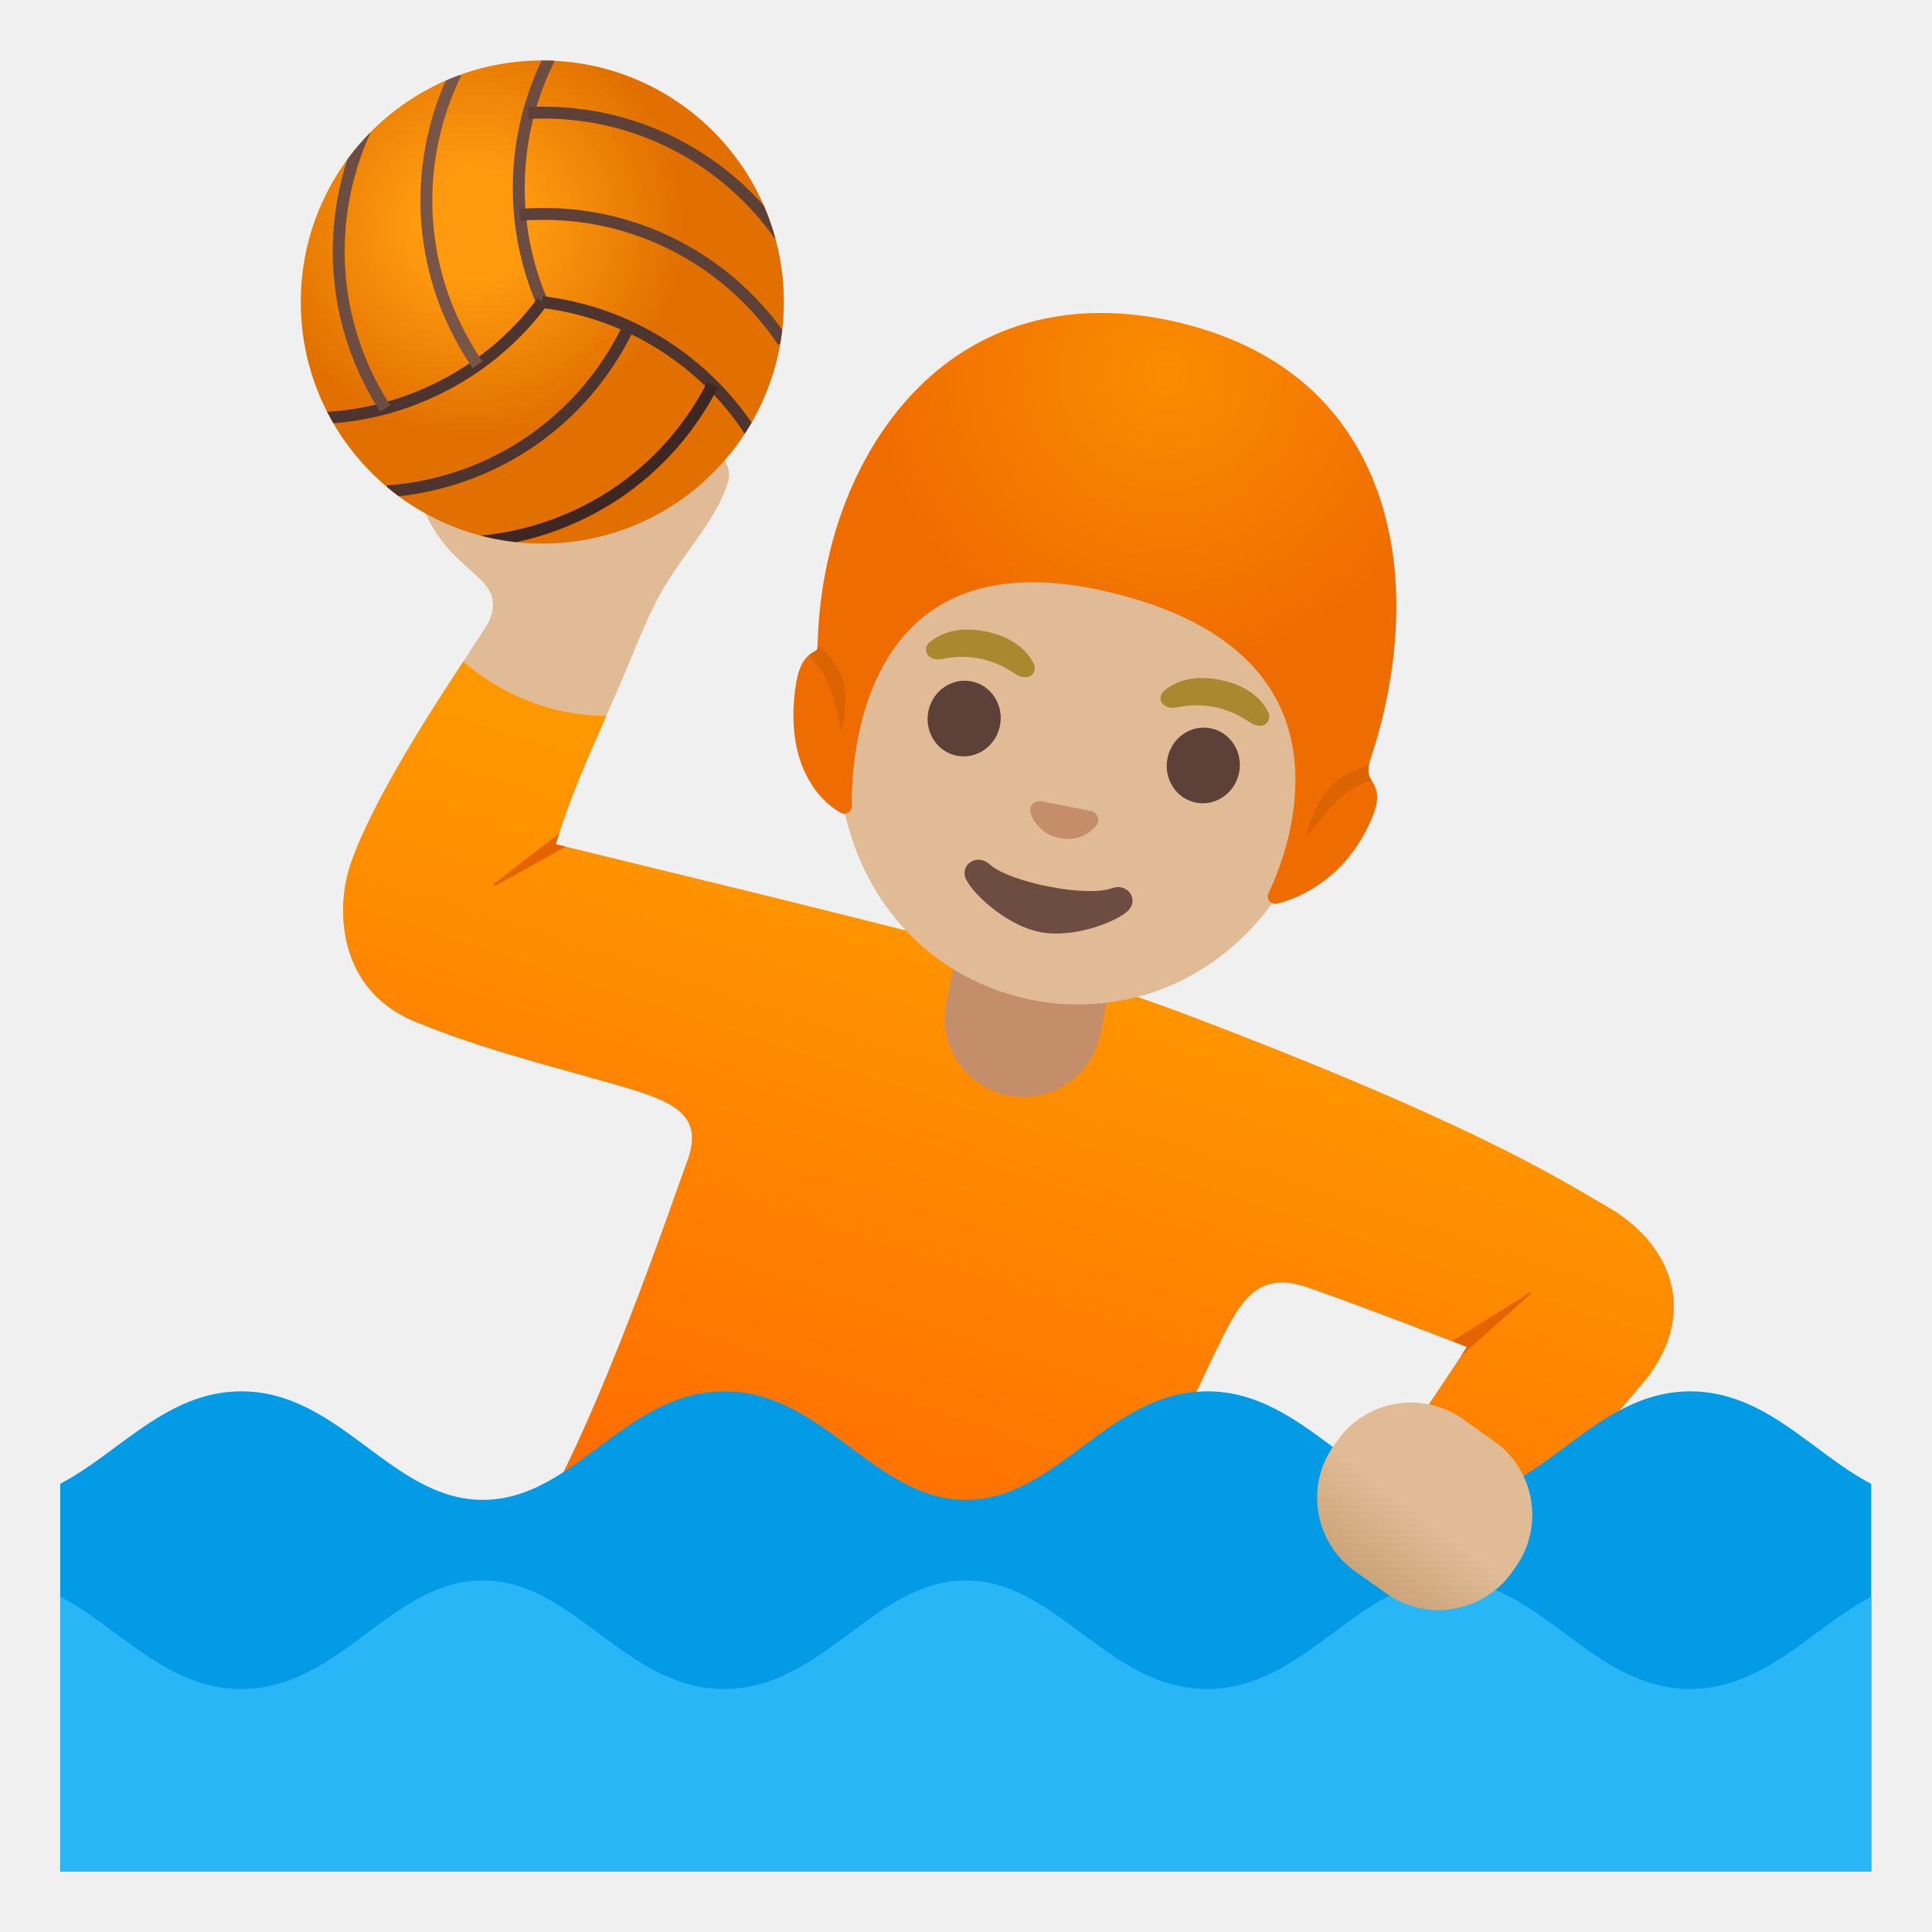
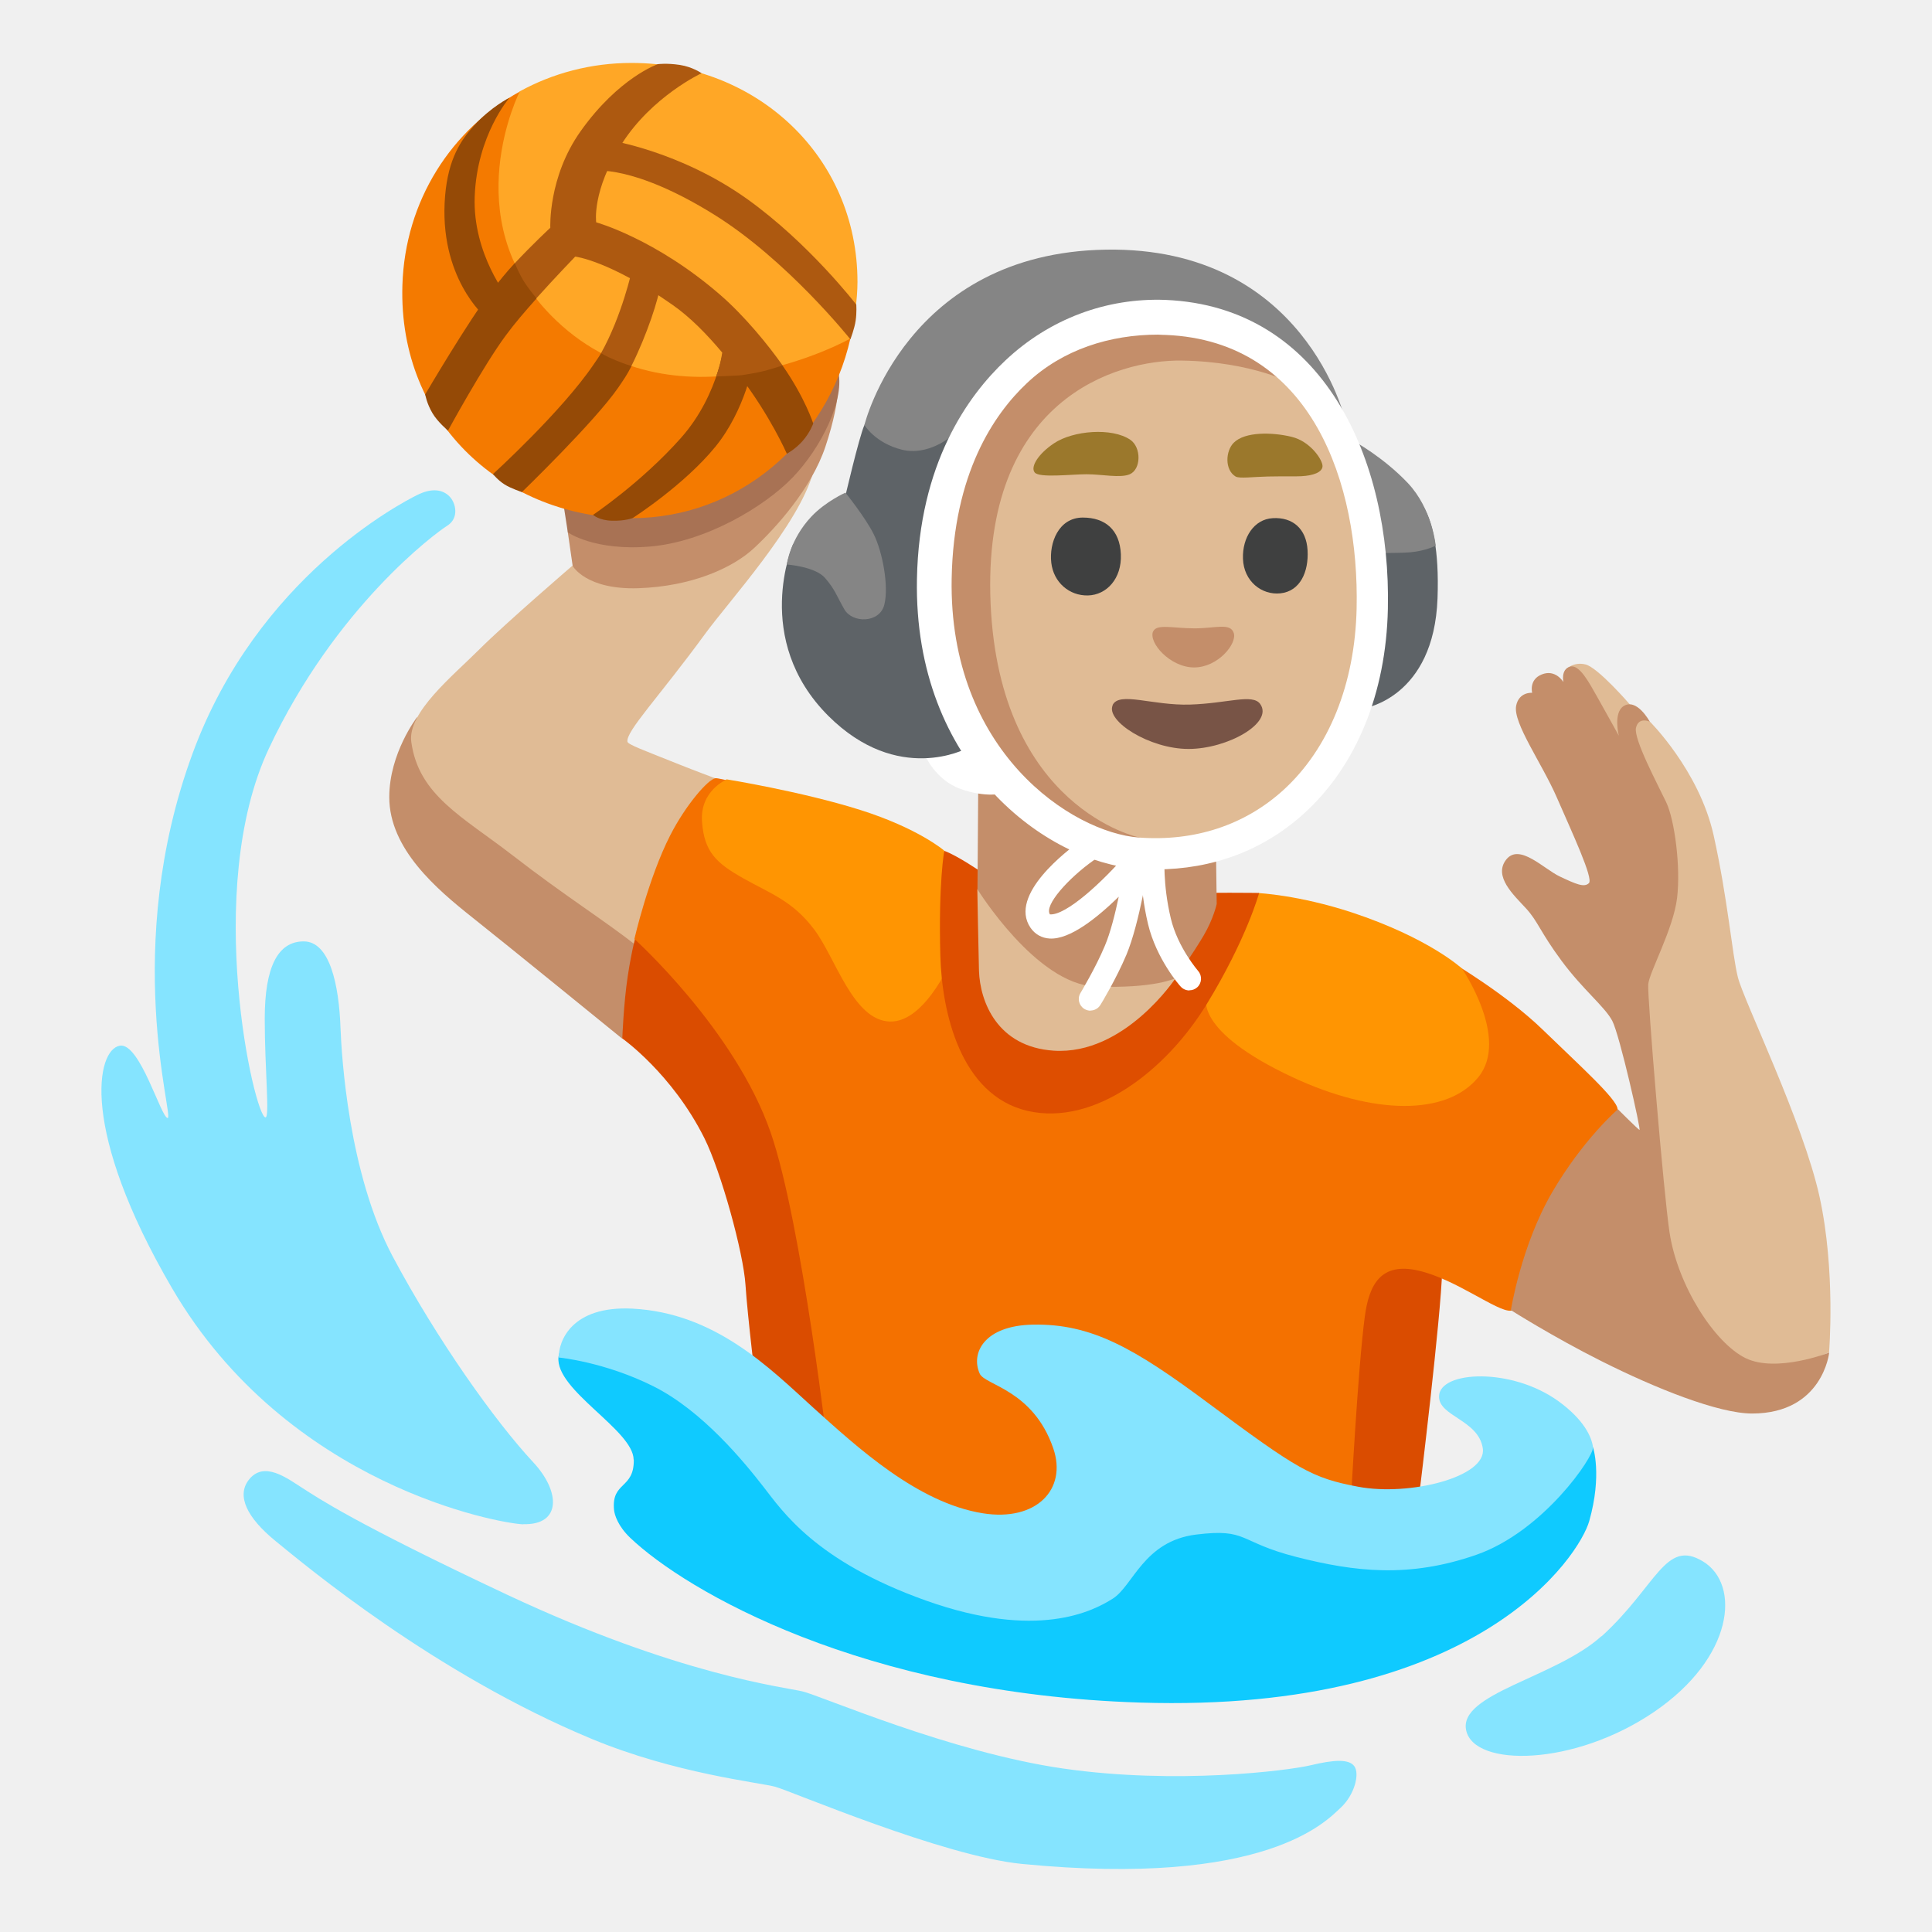
- <svg xmlns="http://www.w3.org/2000/svg" xmlns:xlink="http://www.w3.org/1999/xlink" version="1.1" id="Layer_1" x="0px" y="0px" viewBox="0 0 128 128" style="enable-background:new 0 0 128 128;" xml:space="preserve">
-   <linearGradient id="body_1_" gradientUnits="userSpaceOnUse" x1="60.452" y1="44.724" x2="71.336" y2="73.468" gradientTransform="matrix(1 0 0 -1 0 128)">
-     <stop offset="0" style="stop-color:#CCA47A" />
-     <stop offset="0.5" style="stop-color:#E0BB95" />
-   </linearGradient>
-   <path id="body" style="fill:url(#body_1_);" d="M109.07,91.34c-0.09,0.12-10.18,11.85-10.18,11.85l-7.23-5.65l5.12-7.68l0.41-0.62  c0,0-0.36-0.15-0.97-0.4c-2.33-0.94-8.28-3.3-10.97-3.93c-3.5-0.82-4.35,1.14-5.61,4.24c-2.73,6.69-6.25,16.3-6.25,16.3  c-12.53-1.42-25.42-3.77-38.02-4.32c4.24-6.87,9.39-22.16,10.14-24.15c1.36-3.59-1.52-4.22-6.26-5.56  c-3.47-0.98-7.74-2.08-11.76-3.74c-5.25-2.17-5.24-7.69-4.25-10.5c2.09-5.95,8.86-15.24,9.2-16.1c1.13-2.9-2.37-2.9-4.25-7.06  c-0.81-1.81-0.02-3.47,1-5.17c1.25-2.08,3.77-3.01,6.17-3.38c2.42-0.36,4.97-0.29,7.19,0.72c0.47,0.22,1.1,0.42,1.5,0.77  c0.36,0.33,0.41,0.71,0.87,0.91c0.58,0.25,1.17-0.05,1.77,0.35c0.46,0.31,0.8,0.81,0.95,1.33c0.27,0.87,0.87,1.52,0.6,2.38  c-0.83,2.67-3.04,4.72-4.6,7.62c-0.97,1.79-1.66,3.72-2.47,5.59c-1.43,3.3-3.02,6.63-4.12,10.07c-0.08,0.24-0.16,0.48-0.23,0.72  c0,0,0.24,0.06,0.67,0.16c2.71,0.67,13.06,3.17,20,4.92c7.36,1.85,13.93,3.5,20.88,6.12c19.72,7.46,25.23,11.18,28.08,12.8  C110.49,82.22,112.66,86.68,109.07,91.34z" />
-   <g id="swimsuit">
-     <linearGradient id="SVGID_1_" gradientUnits="userSpaceOnUse" x1="75.23" y1="80.299" x2="57.648" y2="27.136" gradientTransform="matrix(1 0 0 -1 0 128)">
-       <stop offset="0" style="stop-color:#FFA000" />
-       <stop offset="0.341" style="stop-color:#FF9300" />
-       <stop offset="0.972" style="stop-color:#FF7100" />
-       <stop offset="1" style="stop-color:#FF6F00" />
-     </linearGradient>
-     <path style="fill:url(#SVGID_1_);" d="M106.45,79.93c-2.85-1.62-8.36-5.33-28.08-12.79c-6.94-2.62-13.51-4.27-20.88-6.12   c-8.04-2.03-20.67-5.06-20.67-5.08c0.87-2.9,2.11-5.72,3.35-8.51c-0.76-0.01-1.52-0.06-2.28-0.19c-2.77-0.47-5.22-1.69-7.19-3.41   c-2.24,3.4-5.99,9.19-7.45,13.36c-0.99,2.82-1,8.33,4.25,10.5c4.02,1.66,8.29,2.76,11.76,3.74c4.74,1.34,7.62,1.97,6.26,5.56   c-0.75,1.99-5.89,17.28-10.14,24.15c12.61,0.55,25.49,2.89,38.03,4.32c0,0,3.95-9.35,7.1-15.86c1.54-3.19,2.67-5.49,6.07-4.32   c3.09,1.06,10.64,3.97,10.63,3.97l-5.53,8.3l7.23,5.65c0,0,10.09-11.72,10.18-11.85C112.66,86.68,110.49,82.22,106.45,79.93z" />
+ <svg xmlns="http://www.w3.org/2000/svg" version="1.1" id="a" x="0px" y="0px" viewBox="0 0 128 128" style="enable-background:new 0 0 128 128;" xml:space="preserve">
+   <ellipse style="fill:#C48E6A;" cx="76.37" cy="38.86" rx="14.59" ry="17.71" />
+   <path style="fill:#C48E6A;" d="M36.87,50.59l-9.25-3.06c0,0-1.83,2.38-1.83,5.28c0,3.43,3.13,6.09,5.5,7.97s9.94,8.04,9.94,8.04  l4.02-7.21l-8.38-11V50.59z" />
+   <path style="fill:#E0BB95;" d="M43.25,37.03l-5.27,0.4c0,0-4.48,3.85-6.23,5.6s-4.77,4.18-4.5,6.13c0.49,3.54,3.39,4.94,6.7,7.5  c3.59,2.78,5.98,4.23,8.37,6.11c1.93,1.51,5.11-11.19,5.11-11.19s-1.54-0.57-3.1-1.2s-2.73-1.05-2.76-1.24  c-0.11-0.69,2.08-2.95,5.12-7.11c1.56-2.15,6.24-7.26,7.19-10.76c0.59-2.18-10.62,5.76-10.62,5.76H43.25z" />
+   <path style="fill:#DA4C00;" d="M89.21,81.69l-2.14,18.94l6.98-1.78c0,0,1.42-11.6,1.5-14.74S89.21,81.69,89.21,81.69z" />
+   <path style="fill:#DA4C00;" d="M51.98,64.32l-9.81-2.49c0,0-0.3,0.99-0.58,2.84s-0.36,4.13-0.36,4.13s3.29,2.32,5.43,6.59  c1.11,2.22,2.59,7.59,2.73,9.73s0.73,6.96,0.73,6.96l5.77,5.41l4.84-23.85l-8.76-9.33L51.98,64.32z" />
+   <path style="fill:#F47100;" d="M105.66,83.83c0,0-4.63,2.94-5.56,3.01s-3.63-2.09-6.13-2.66c-2.49-0.57-3.27,0.93-3.55,3.06  c-0.46,3.45-0.93,12.39-0.93,12.39l-26.06,3.27l-8.49-6.1c0,0-1.8-15.78-3.89-21.79c-2.36-6.8-9.02-12.8-9.02-12.8  s0.93-4.05,2.38-6.88c1-1.96,2.49-3.7,2.99-3.77s7.69,2.14,7.69,2.14l16.94,9.04l17.73,0.57l6.41,0.43c0,0,3.63,2.14,6.05,4.49  s4.91,4.58,4.95,5.25s-1.53,10.34-1.53,10.34L105.66,83.83z" />
+   <g>
+     <path style="fill:#FF9502;" d="M48.13,51.65c0,0-1.76,0.74-1.62,2.77s0.95,2.77,2.77,3.79s3.25,1.49,4.67,3.38s2.57,6.02,5.01,6.09   s4.26-4.47,4.26-4.47l-0.67-6.86c0,0-1.7-1.47-5.56-2.69c-3.86-1.22-8.87-2.03-8.87-2.03L48.13,51.65z" />
+     <path style="fill:#FF9502;" d="M81.63,60.99l-1.69,5.08c0,0-0.91,2.21,5.7,5.3c5.35,2.5,10.2,2.57,12.3,0   c2.1-2.57-1.08-7.2-1.08-7.2s-2.16-2.02-7.3-3.72c-3.54-1.16-6.17-1.28-6.17-1.28L81.63,60.99L81.63,60.99z" />
  </g>
-   <path id="water_x5F_top_1_" style="fill:#039BE5;" d="M111.99,92.18c-6.57,0-9.93,7.19-16,7.19c-6.06,0-9.43-7.19-16-7.19  s-9.93,7.19-16,7.19s-9.43-7.19-16-7.19s-9.94,7.19-16,7.19s-9.43-7.19-16-7.19c-4.98,0-8.13,4.12-12,6.12v25.69h119.98V98.31  C120.12,96.31,116.97,92.18,111.99,92.18z" />
-   <path id="water_x5F_bottom_1_" style="fill:#29B6F6;" d="M111.98,111.9c-6.57,0-9.94-7.19-16-7.19c-6.06,0-9.43,7.19-16,7.19  s-9.94-7.19-16-7.19s-9.43,7.19-16,7.19s-9.94-7.19-16-7.19s-9.43,7.19-16,7.19c-4.97,0-8.11-4.11-11.97-6.11v18.2h119.98v-18.21  C120.13,107.78,116.95,111.9,111.98,111.9z" />
-   <path id="swimsuit_x5F_shadow_1_" style="fill:#E66400;" d="M37.49,56.09l-4.64,2.58c-0.04,0.02-0.09,0.01-0.12-0.03  c-0.02-0.04-0.01-0.09,0.03-0.11l4.29-3.32c-0.08,0.24-0.16,0.48-0.23,0.72C36.82,55.93,37.06,55.99,37.49,56.09z" />
-   <path id="neck_1_" style="fill:#C48E6A;" d="M66.8,72.58L66.8,72.58c-2.82-0.55-4.66-3.29-4.11-6.11l0.92-4.69l10.22,2l-0.92,4.69  C72.36,71.29,69.62,73.13,66.8,72.58z" />
-   <g id="ball_1_">
-     <g>
-       <circle style="fill:#FF9100;" cx="35.93" cy="20.01" r="16" />
-       <radialGradient id="SVGID_2_" cx="31.241" cy="113.134" r="17.651" gradientTransform="matrix(1 0 0 -1 0 128)" gradientUnits="userSpaceOnUse">
-         <stop offset="0.209" style="stop-color:#FFA726" />
-         <stop offset="0.792" style="stop-color:#B33F00" />
-       </radialGradient>
-       <circle style="opacity:0.4;fill:url(#SVGID_2_);enable-background:new    ;" cx="35.93" cy="20.01" r="16" />
-       <g>
-         <g>
-           <defs>
-             <circle id="SVGID_3_" cx="35.93" cy="20.01" r="16" />
-           </defs>
-           <clipPath id="SVGID_4_">
-             <use xlink:href="#SVGID_3_" style="overflow:visible;" />
-           </clipPath>
-           <g style="clip-path:url(#SVGID_4_);">
-             <g>
-               <path style="fill:none;stroke:#6D4C41;stroke-width:0.787;" d="M35.92,20.02c-1-2.32-1.55-4.88-1.55-7.57        c0-3.17,0.77-6.16,2.13-8.79" />
-               <path style="fill:none;stroke:#5D4037;stroke-width:0.787;" d="M35.01,7.49c0.32-0.02,0.65-0.03,0.98-0.03        c6.49,0,12.22,3.22,15.69,8.15" />
-               <path style="fill:none;stroke:#5D4037;stroke-width:0.787;" d="M34.45,14.23c0.51-0.04,1.02-0.06,1.54-0.06        c6.62,0,12.46,3.35,15.9,8.46" />
-             </g>
-             <g>
-               <path style="fill:none;stroke:#4E342E;stroke-width:0.787;" d="M35.9,20.01c2.51,0.3,5.01,1.1,7.33,2.44        c2.74,1.58,4.95,3.75,6.55,6.24" />
-               <path style="fill:none;stroke:#3E2723;stroke-width:0.787;" d="M47.21,25.5c-0.15,0.29-0.3,0.58-0.47,0.86        c-3.24,5.62-8.9,8.97-14.9,9.52" />
-               <path style="fill:none;stroke:#4E342E;stroke-width:0.787;" d="M41.65,21.64c-0.22,0.46-0.46,0.92-0.72,1.37        c-3.31,5.73-9.13,9.11-15.27,9.54" />
-             </g>
-             <g>
-               <path style="fill:none;stroke:#4E342E;stroke-width:0.787;" d="M35.92,20.01c-1.51,2.03-3.45,3.79-5.78,5.13        c-2.75,1.58-5.72,2.41-8.68,2.55" />
-               <path style="fill:none;stroke:#6D4C41;stroke-width:0.787;" d="M25.52,27.06c-0.18-0.27-0.35-0.55-0.51-0.83        c-3.24-5.62-3.32-12.19-0.79-17.67" />
-               <path style="fill:none;stroke:#795548;stroke-width:0.787;" d="M31.64,24.17c-0.29-0.42-0.56-0.85-0.82-1.31        c-3.31-5.73-3.32-12.47-0.63-18" />
-             </g>
-           </g>
-         </g>
-       </g>
-     </g>
+   <path style="fill:#DE4E00;" d="M62.56,56.37c0,0-0.39,2.09-0.26,6.95c0.1,3.73,1.33,9.25,5.78,10.28c4.45,1.02,9.2-2.71,11.86-7.06  s3.48-7.38,3.48-7.38s-3.69-0.05-4.36,0.05s-13.99-1.4-13.99-1.4S63.43,56.68,62.56,56.37z" />
+   <path style="fill:#E0BB95;" d="M67.41,57.44l-2.66,1.48c0,0,0.08,4.37,0.11,5.4c0.07,2.06,1.22,5.04,4.95,5.29  c4.7,0.31,8.08-4.81,8.08-4.81S67.41,57.44,67.41,57.44z" />
+   <path style="fill:#C48E6A;" d="M64.81,52.12l-0.05,6.8c0,0,3.89,6.29,7.82,6.44c3.94,0.15,5.32-0.56,5.32-0.56s1.18-1.69,1.84-2.81  s0.87-2.1,0.87-2.1l-0.05-3.68C80.56,56.21,64.81,52.12,64.81,52.12z" />
+   <path style="fill:#C48E6A;" d="M37.68,30.77l-0.06,4.5l0.32,2.22c0,0,0.87,1.6,4.37,1.48s6.22-1.33,7.64-2.65s3.8-3.92,4.74-6.74  c0.56-1.67,0.81-3.06,0.81-3.63s-6.25-2.94-6.25-2.94l-11.57,7.75L37.68,30.77z" />
+   <path style="fill:#A87254;" d="M37.31,33.27l0.31,2c0,0,1.75,1.25,5.44,0.94s7.57-2.63,9.44-4.56c1.88-1.94,3.56-5.25,3-7.19  S37.31,33.28,37.31,33.27L37.31,33.27z" />
+   <path style="fill:#0FCAFF;" d="M41.99,96.71c0.03,1.96-1.48,1.43-1.31,3.31c0.03,0.34,0.26,1.09,1.08,1.87  c3.7,3.52,15.39,10.33,33.77,10.91c22.45,0.71,29.12-9.77,29.76-12.02c0.87-3.07,0.25-4.9,0.25-4.9l-11.66,5.83L77.5,99.1  l-6.64,4.87l-13.56-2.26L45.79,91.26l-7.56-2.05c0,0-1.12-0.36-1.23,0.7c-0.22,2.2,4.95,4.83,4.98,6.79L41.99,96.71z" />
+   <path style="fill:#E0BB95;" d="M104.53,47.43l-0.8-3.06c0,0,0.48-0.55,1.31-0.35s2.94,2.65,2.94,2.65l1.32,1.13  c0,0,3.27,3.24,4.23,7.53c0.95,4.28,1.22,7.86,1.61,9.42s4.33,9.61,5.41,14.54s0.63,10.31,0.63,10.31l-4.53,1.8l-7.05-5.28  l-0.39-11.9l-1.9-11.08L104.53,47.43z" />
+   <path style="fill:#FFFFFF;" d="M61.26,49.99c0,0,0.69,1.68,2.38,2.28s2.77,0.3,2.77,0.3l-2.58-3.86L61.25,50L61.26,49.99z" />
+   <path style="fill:#5E6367;" d="M90.39,46.92c0,0,4.61-0.69,4.85-7.28s-1.93-6.99-1.93-6.99l-2.33,2.82L90.39,46.92L90.39,46.92z" />
+   <path style="fill:#5E6367;" d="M64.03,49.59c0,0-4.53,2.45-9.15-2.16c-5.08-5.08-2.34-11.36-2.34-11.36l3.4-2.92  c0,0,0.97-4.19,1.33-4.99c0.65-1.49,6.67,0.18,6.67,0.18l-2.39,10.29l2.25,8.04L64.03,49.59L64.03,49.59z" />
+   <path style="fill:#858585;" d="M57.27,28.16c0,0,0.71,1.19,2.47,1.63s3.27-0.88,3.27-0.88l6.67-6.01l4.86-1.77l7.64,0.75l4.68,4.06  l1.77,2.52l2.56,8.17c0,0,1.36,0.03,2.25-0.04c1.02-0.09,1.68-0.44,1.68-0.44S94.9,33.72,93.27,32s-3.58-2.78-3.58-2.78l-0.57-1.41  c0,0-2.65-11.49-15.86-11.27S57.27,28.16,57.27,28.16z" />
+   <g>
+     <path style="fill:#F47A00;" d="M56.34,22.43c-1.54,6.8-7.39,11.9-14.5,11.9c-8.27,0-15.46-6.19-15.18-15.43   c0.17-5.61,3.26-10.35,7.79-12.84l21.9,16.38L56.34,22.43z" />
+     <path style="fill:#FFA726;" d="M56.34,22.44c0.25-1.12,0.47-2.59,0.47-3.76c0-8.33-6.7-14.51-14.97-14.51   c-2.69,0-5.21,0.68-7.4,1.88c0,0-4.28,8.4,2.06,14.84c8.03,8.17,19.84,1.54,19.84,1.54V22.44z" />
+     <path style="fill:#954A06;" d="M48.04,22.42c0,0-0.3,3.64-2.93,6.6s-5.82,5.09-5.82,5.09s0.39,0.37,1.27,0.39s1.36-0.18,1.36-0.18   s3.41-2.18,5.49-4.74c1.96-2.41,2.57-5.64,2.45-5.6C49.86,23.98,48.04,22.42,48.04,22.42z" />
+     <path style="fill:#AD5910;" d="M51.71,25.32l0.13-1.12c-0.91-1.3-2.51-3.27-4.13-4.67c-4.29-3.72-8.21-4.8-8.21-4.8   s-0.31-2.07,1.7-5.21c2.01-3.15,5.28-4.67,5.28-4.67s-0.59-0.42-1.45-0.55s-1.45-0.05-1.45-0.05s-2.59,0.89-5.11,4.44   c-2.17,3.05-2.01,6.4-2.01,6.4s-1.2,1.11-2.37,2.37l-0.07,1.86l1.52,0.44c1.21-1.35,2.57-2.76,2.57-2.76s2.27,0.26,6.45,3.2   c1.19,0.83,2.3,1.98,3.29,3.16c0,0-0.05,0.32-0.12,0.65s-0.28,0.93-0.28,0.93s0.95-0.03,1.57-0.07L51.71,25.32L51.71,25.32z" />
+     <path style="fill:#954A06;" d="M51.84,24.21c1.5,2.15,2.04,3.85,2.04,3.85s-0.21,0.59-0.7,1.15s-1.05,0.85-1.05,0.85   s-1.08-2.49-3.14-5.18c0,0,0.76-0.11,1.37-0.24s1.49-0.43,1.49-0.43H51.84z" />
+     <path style="fill:#954A06;" d="M34.09,17.45c-0.58,0.62-1,1.16-1.56,1.87c-1.44,1.84-4.36,6.81-4.36,6.81s0.1,0.6,0.48,1.24   c0.33,0.57,1.03,1.16,1.03,1.16s2.34-4.3,3.84-6.32c0.6-0.81,1.22-1.53,2.03-2.44c0,0-0.58-0.69-0.89-1.21s-0.55-1.12-0.55-1.12   L34.09,17.45z" />
+     <path style="fill:#954A06;" d="M32.16,21.01c0,0-3.13-2.63-2.67-8.05c0.21-2.44,1.04-3.67,1.91-4.63c1.15-1.27,2.35-1.85,2.35-1.85   s-2.15,2.47-2.3,6.55c-0.14,3.83,2.23,6.72,2.23,6.72L32.16,21.01z" />
+     <path style="fill:#AD5910;" d="M39.32,11.32c0,0,2.6-0.45,7.98,2.89c4.85,3.01,9.04,8.27,9.04,8.27s0.27-0.69,0.35-1.24   s0.04-1.06,0.04-1.06s-3.13-4.07-7.25-7.01c-4.41-3.14-9.02-3.86-9.02-3.86l-1.15,2L39.32,11.32z" />
+     <path style="fill:#AD5910;" d="M41.83,24.25c1.02-2.02,1.85-4.57,1.91-5.36c0.07-1.04-1.86-1.04-1.86-1.04s-0.66,3.05-2.06,5.55   l0.64,1.14C40.46,24.54,41.83,24.25,41.83,24.25z" />
+     <path style="fill:#954A06;" d="M39.82,23.4c-0.17,0.3-0.31,0.47-0.5,0.76c-2.12,3.12-6.66,7.25-6.66,7.25s0.32,0.4,0.76,0.68   c0.44,0.28,1.16,0.51,1.16,0.51s4.82-4.66,6.38-6.92c0.36-0.53,0.57-0.82,0.88-1.43c0,0-0.43-0.12-1.08-0.39S39.83,23.4,39.82,23.4   L39.82,23.4z" />
  </g>
-   <path id="swimsuit_x5F_shadow" style="fill:#E66400;" d="M101.44,85.65c0.02,0.02,0.01,0.04-0.01,0.06l-4.65,4.15l0.41-0.62  c0,0-0.36-0.15-0.97-0.4l5.15-3.21C101.4,85.62,101.43,85.62,101.44,85.65z" />
-   <path id="head" style="fill:#E0BB95;" d="M76.44,25.19L76.44,25.19L76.44,25.19C68.06,23.54,58.53,30.99,56,43.9  c-2.52,12.84,4.24,20.75,12.39,22.35s17.4-3.18,19.91-16.02C90.84,37.32,84.83,26.83,76.44,25.19z" />
-   <g id="eyebrows">
-     <path style="fill:#AB872F;" d="M68.49,43.99c-0.32-0.68-1.17-1.74-3.16-2.15c-1.99-0.41-3.19,0.23-3.76,0.73   c-0.25,0.22-0.26,0.53-0.16,0.74c0.09,0.19,0.43,0.43,0.87,0.37c0.44-0.06,1.33-0.31,2.68-0.04c1.34,0.29,2.06,0.87,2.44,1.09   s0.79,0.15,0.95,0C68.52,44.58,68.63,44.29,68.49,43.99z" />
-     <path style="fill:#AB872F;" d="M84.03,47.2c-0.32-0.68-1.17-1.74-3.16-2.15s-3.19,0.23-3.76,0.73c-0.25,0.22-0.26,0.53-0.16,0.74   c0.09,0.19,0.43,0.43,0.87,0.37c0.44-0.06,1.33-0.31,2.68-0.04c1.34,0.29,2.06,0.87,2.44,1.09s0.79,0.15,0.95,0   C84.06,47.79,84.17,47.5,84.03,47.2z" />
+   <path style="fill:#FFFFFF;" d="M72.25,66.96c-0.14,0-0.28-0.04-0.4-0.11c-0.37-0.22-0.49-0.7-0.26-1.07c0.01-0.02,1-1.66,1.61-3.12  c0.37-0.87,0.68-2.12,0.92-3.25c-1.41,1.37-3.22,2.85-4.58,2.77c-0.52-0.03-0.97-0.28-1.27-0.72c-1.48-2.18,2.49-5.16,3.31-5.74  c0.34-0.25,0.83-0.17,1.08,0.18s0.17,0.83-0.18,1.08c-1.71,1.21-3.32,3.01-2.92,3.6c1.05,0.08,3.45-2.09,5.21-4.15  c0.23-0.26,0.6-0.34,0.91-0.2c0.32,0.14,0.5,0.48,0.45,0.82c-0.03,0.17-0.62,4.09-1.5,6.2c-0.66,1.57-1.67,3.25-1.72,3.32  c-0.14,0.24-0.4,0.38-0.66,0.38L72.25,66.96z" />
+   <path style="fill:#FFFFFF;" d="M78.8,65.62c-0.21,0-0.43-0.09-0.58-0.26c-0.07-0.07-1.61-1.83-2.16-4.14  c-0.61-2.56-0.45-4.56-0.45-4.65c0.04-0.43,0.42-0.74,0.84-0.71c0.43,0.04,0.74,0.41,0.71,0.84c0,0.02-0.14,1.85,0.41,4.15  c0.46,1.93,1.8,3.46,1.81,3.48c0.28,0.32,0.25,0.81-0.07,1.09c-0.15,0.13-0.33,0.19-0.51,0.19L78.8,65.62z" />
+   <path style="fill:#858585;" d="M52.13,37.4c0,0,1.87,0.13,2.53,0.89s0.75,1.15,1.28,2.08s2.34,0.93,2.65-0.31s-0.13-3.53-0.71-4.68  s-1.87-2.74-1.87-2.74s-1.31,0.58-2.26,1.59C52.34,35.73,52.12,37.41,52.13,37.4L52.13,37.4z" />
+   <path style="fill:#85E4FF;" d="M37.02,89.95c-0.02-1.1,0.85-3.45,4.87-3.25c5.51,0.28,9.11,3.95,12,6.57  c2.9,2.61,6.9,6.3,11.23,6.99c3.53,0.56,5.6-1.58,4.66-4.31c-1.34-3.88-4.52-4.17-4.87-4.94c-0.61-1.35,0.28-3.19,3.53-3.25  c3.88-0.07,6.71,1.55,11.65,5.23c5.9,4.38,6.82,4.93,9.89,5.51c3.39,0.64,8.54-0.64,8.26-2.54s-2.94-2.12-2.9-3.46  c0.05-1.69,4.81-1.92,7.92,0.34c1.69,1.23,2.2,2.37,2.28,3.05c0.07,0.6-3.28,5.57-7.73,7.12c-4.45,1.55-8.05,1.13-11.93,0.14  s-3.18-1.91-6.64-1.48s-4.17,3.39-5.51,4.24s-5.01,2.75-12.36,0.14c-7.34-2.61-9.53-5.93-10.8-7.56s-4.02-5.01-7.27-6.64  s-6.28-1.91-6.28-1.91L37.02,89.95z" />
+   <path style="fill:#85E4FF;" d="M106.1,108.4c-3.03,2.75-9.51,3.8-8.96,6.25c0.54,2.44,7.13,2.38,12.43-1.22s5.77-8.45,3.26-9.98  s-3.06,1.63-6.72,4.96L106.1,108.4z" />
+   <path style="fill:#85E4FF;" d="M16.47,98.06c-0.79,1.04-0.14,2.47,1.8,4.05s10.51,8.77,20.94,13.1c5.54,2.3,11.1,2.88,12.16,3.17  s11.11,4.6,16.34,5.11c16.19,1.58,20.18-2.86,21.11-3.72s1.27-2.25,0.91-2.75s-1.37-0.43-2.88-0.07s-8.92,1.3-16.41,0.22  s-16.05-4.82-17.27-5.11s-8.21-1.07-19.58-6.41c-10.17-4.78-12.52-6.41-13.53-7.05S17.48,96.73,16.47,98.06L16.47,98.06z" />
+   <path style="fill:#85E4FF;" d="M34.67,100.98c2.52,0.07,2.48-2.15,0.65-4.11c-2.5-2.68-6.36-8.1-9.3-13.62s-3.39-13.33-3.46-15.13  c-0.1-2.87-0.71-5.75-2.44-5.75s-2.58,1.73-2.58,5.12s0.34,6.54,0.05,6.54c-0.72,0-4.18-15.06,0.22-24.43s11.02-14.27,11.82-14.77  s0.58-1.51,0.14-1.95s-1.15-0.58-2.16-0.07s-10.55,5.43-14.84,17.08c-4.76,12.9-1.22,24.18-1.66,24.18s-1.84-5.02-3.17-4.79  c-1.55,0.26-2.67,5.57,3.46,16.07c7.65,13.1,21.72,15.59,23.27,15.64V100.98z" />
+   <path style="fill:#C48E6A;" d="M100.1,86.8c0,0,0.68-4.28,2.73-7.8s4.36-5.51,4.36-5.51s1.31,1.31,1.43,1.37s-1.31-6.28-1.8-7.22  s-1.93-2.05-3.36-3.98c-1.43-1.93-1.56-2.61-2.36-3.48s-2.18-2.12-1.31-3.23s2.49,0.62,3.55,1.12s1.62,0.75,1.93,0.44  s-1.12-3.36-2.12-5.66s-2.93-4.96-2.7-6.1c0.19-0.93,1.06-0.85,1.06-0.85s-0.23-0.86,0.62-1.21c0.93-0.39,1.45,0.5,1.45,0.5  s-0.19-0.83,0.43-1.02s1.26,1.03,1.82,2.02s1.42,2.55,1.42,2.55s-0.37-1.48,0.29-1.94c0.89-0.61,1.76,1.01,1.76,1.01  s-0.73-0.34-0.91,0.4s1.44,3.76,2,4.94s0.97,4.29,0.72,6.35s-1.84,4.91-1.91,5.71s1.02,13.87,1.41,16.43  c0.53,3.53,2.99,7.34,5.04,8.34s5.54-0.37,5.54-0.37s-0.42,4.03-5.1,4.04c-2.24,0-6.41-1.67-10.01-3.48  C102.89,88.57,100.1,86.8,100.1,86.8L100.1,86.8z" />
+   <path style="fill:#E0BB95;" d="M78.3,23.89C73.95,23.82,65.04,26.47,65.63,40c0.6,13.56,9.83,15.48,9.83,15.48l2.24,0.78l7.87-2.77  l3.82-5.55l1.8-8.54l-2.1-9.59l-3.37-4.35C85.72,25.46,83.02,23.96,78.3,23.89z" />
+   <g>
+     <path style="fill:#3F4040;" d="M71.74,34.29c-1.61,0-2.24,1.68-2.09,2.99s1.2,2.2,2.43,2.17s2.25-1.11,2.18-2.73   S73.22,34.29,71.74,34.29L71.74,34.29z" />
+     <path style="fill:#3F4040;" d="M84.32,34.33c-1.24,0.07-2.02,1.28-1.97,2.69c0.05,1.49,1.24,2.42,2.48,2.29   c1.31-0.14,1.88-1.42,1.8-2.85S85.64,34.25,84.32,34.33L84.32,34.33z" />
  </g>
-   <g id="eyes">
-     <ellipse transform="matrix(0.1924 -0.9813 0.9813 0.1924 4.8676 101.1314)" style="fill:#5D4037;" cx="63.88" cy="47.61" rx="2.51" ry="2.42" />
-     <ellipse transform="matrix(0.1924 -0.9813 0.9813 0.1924 14.6108 119.1841)" style="fill:#5D4037;" cx="79.72" cy="50.72" rx="2.51" ry="2.42" />
+   <path style="fill:#C48E6A;" d="M76.4,41.82c-0.34,0.74,1.12,2.4,2.71,2.4s2.86-1.58,2.63-2.28s-1.2-0.31-2.59-0.31  s-2.51-0.31-2.74,0.19H76.4z" />
+   <path style="fill:#785446;" d="M73.72,46.72c-0.48,1.04,2.43,2.9,5.02,2.9s5.65-1.73,4.75-2.98c-0.5-0.7-2.16-0.04-4.64,0.04  s-4.71-0.89-5.14,0.04L73.72,46.72z" />
+   <g>
+     <path style="fill:#9B782C;" d="M81.74,29.33c-0.55,0.55-0.61,1.8,0.12,2.24c0.25,0.15,1.19,0.02,2.13,0s1.99,0,2.23-0.02   c0.77-0.04,1.36-0.25,1.4-0.64s-0.77-1.66-2.05-1.97S82.48,28.59,81.74,29.33z" />
+     <path style="fill:#9B782C;" d="M74.85,31.42c0.76-0.33,0.77-1.78,0.04-2.28c-1.21-0.83-3.79-0.62-5.06,0.23   c-1.02,0.68-1.58,1.55-1.28,1.93s2.43,0.12,3.44,0.12S74.23,31.69,74.85,31.42z" />
  </g>
-   <path id="mouth" style="fill:#6D4C41;" d="M73.66,58.85c-1.71,0.61-6.75-0.38-8.1-1.59c-0.78-0.7-1.84-0.07-1.63,0.8  c0.21,0.86,2.59,3.22,4.97,3.69s5.44-0.83,5.96-1.55C75.38,59.47,74.65,58.49,73.66,58.85z" />
-   <path id="nose" style="fill:#C48E6A;" d="M72.48,53.81c-0.05-0.03-0.1-0.05-0.15-0.07l-3.41-0.67c-0.05,0-0.11,0-0.16,0.01  c-0.33,0.06-0.57,0.35-0.49,0.72c0.08,0.37,0.57,1.46,1.94,1.73c1.37,0.27,2.23-0.56,2.45-0.87C72.87,54.35,72.76,54,72.48,53.81z" />
-   <g id="swimming_x5F_cap">
-     <radialGradient id="SVGID_5_" cx="77.256" cy="103.223" r="19.773" gradientTransform="matrix(1 0 0 -1 0 128)" gradientUnits="userSpaceOnUse">
-       <stop offset="0" style="stop-color:#FB8C00" />
-       <stop offset="1" style="stop-color:#EF6C00" />
-     </radialGradient>
-     <path style="fill:url(#SVGID_5_);" d="M90.91,51.76c0.41,0.68,0.6,1.35-0.43,3.32c-2.11,4.04-5.75,4.76-5.9,4.79   c-0.03,0.01-0.06,0.01-0.09,0.01c-0.16,0-0.31-0.07-0.4-0.2c-0.12-0.16-0.13-0.36-0.04-0.53c0.03-0.07,3.37-6.53,0.81-12.21   c-1.66-3.68-5.42-6.26-11.17-7.66c-5.42-1.33-9.67-0.77-12.61,1.67c-5,4.14-4.64,12.35-4.64,12.43c0.01,0.18-0.07,0.35-0.22,0.45   c-0.15,0.09-0.34,0.11-0.49,0.03c-0.16-0.08-3.82-1.91-3.06-8.09c0.17-1.42,0.51-2.01,0.9-2.34c0.12-0.11,0.26-0.19,0.39-0.27   c0.17-0.09,0.2-0.11,0.21-0.35v-0.1c0.19-7.7,3.33-14.63,8.38-18.53c4.21-3.24,9.56-4.22,15.48-2.83   c5.57,1.32,9.62,4.19,12.03,8.54c4.4,7.95,1.72,17.5,0.79,20.24c-0.08,0.22-0.12,0.4-0.15,0.56c0,0,0,0-0.01,0   c-0.1,0.55,0.03,0.77,0.19,1.03c0.01,0.01,0.02,0.03,0.02,0.04H90.91z" />
-     <path style="fill:#DB6300;" d="M55.77,48.51c0,0-0.35-1.73-0.87-3.11c-0.43-1.12-1.08-1.76-1.33-1.97   c0.12-0.11,0.26-0.19,0.39-0.27c0.17-0.09,0.2-0.11,0.21-0.35c0.17,0.08,0.8,0.43,1.49,1.74C56.36,45.89,55.77,48.51,55.77,48.51z" />
-     <path style="fill:#DB6300;" d="M90.9,51.76c-0.21,0-0.79,0.09-1.73,0.8c-1.17,0.89-2.62,2.92-2.62,2.92s0.46-2.83,2.41-4.02   c0.91-0.56,1.5-0.72,1.73-0.77c-0.1,0.55,0.03,0.77,0.19,1.03C90.89,51.73,90.9,51.75,90.9,51.76z" />
-   </g>
-   <linearGradient id="hand_2_" gradientUnits="userSpaceOnUse" x1="222.611" y1="-1980.044" x2="222.296" y2="-1991.149" gradientTransform="matrix(0.7216 0.5127 0.5792 -0.8152 1083.598 -1632.477)">
-     <stop offset="0.5" style="stop-color:#E0BB95" />
-     <stop offset="1" style="stop-color:#CCA47A" />
-   </linearGradient>
-   <path id="hand_1_" style="fill:url(#hand_2_);" d="M91.86,105.58l-2.1-1.49c-2.67-1.9-3.3-5.63-1.4-8.3l0.26-0.37  c1.9-2.67,5.63-3.3,8.3-1.4l2.1,1.49c2.67,1.9,3.3,5.63,1.4,8.3l-0.26,0.37C98.26,106.84,94.53,107.47,91.86,105.58z" />
+   <path style="fill:#FFFFFF;" d="M76.57,57.6c-0.42,0-0.84-0.02-1.26-0.05c-5.91-0.44-14.79-6.77-14.56-19.18  c0.14-7.65,3.37-12.15,5.86-14.49c2.92-2.75,6.69-4.16,10.61-4.01l0,0c10.48,0.44,14.95,10.6,14.73,20.47  c-0.12,5.6-2.09,10.4-5.54,13.54C83.72,56.33,80.34,57.6,76.57,57.6z M76.73,22.17c-3.17,0-6.32,0.97-8.7,3.22  c-2.2,2.07-4.85,6-4.98,12.93c-0.21,11.47,7.98,16.84,12.41,17.17c3.69,0.27,7-0.82,9.56-3.14c3.02-2.75,4.75-7.03,4.86-12.05  c0.18-8.22-2.94-17.71-12.64-18.11C77.07,22.19,76.9,22.18,76.73,22.17L76.73,22.17z" />
</svg>
